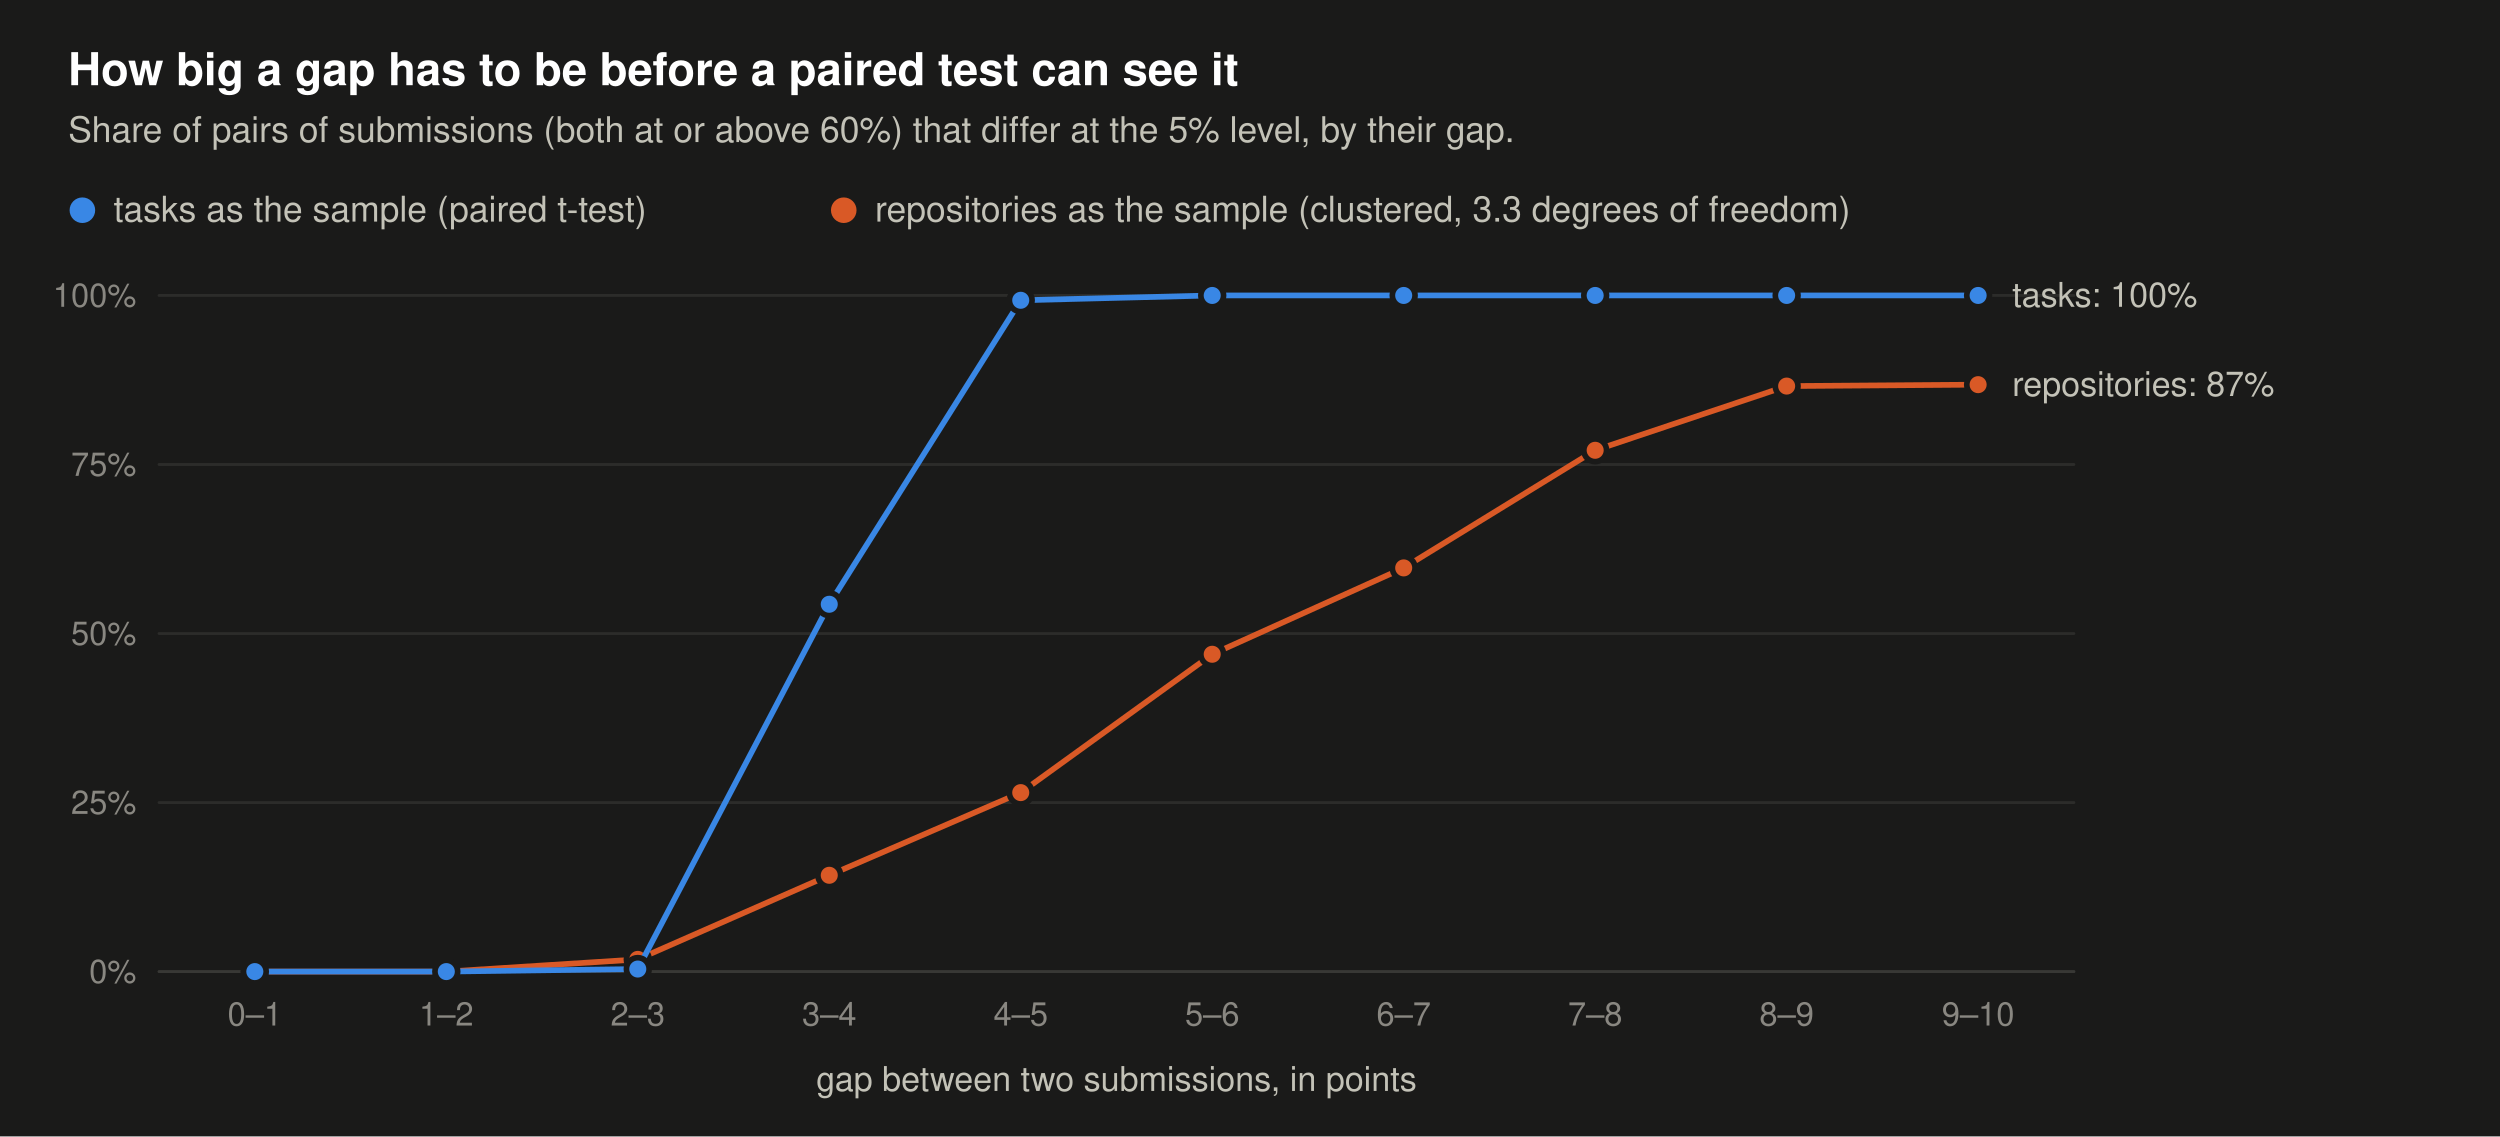
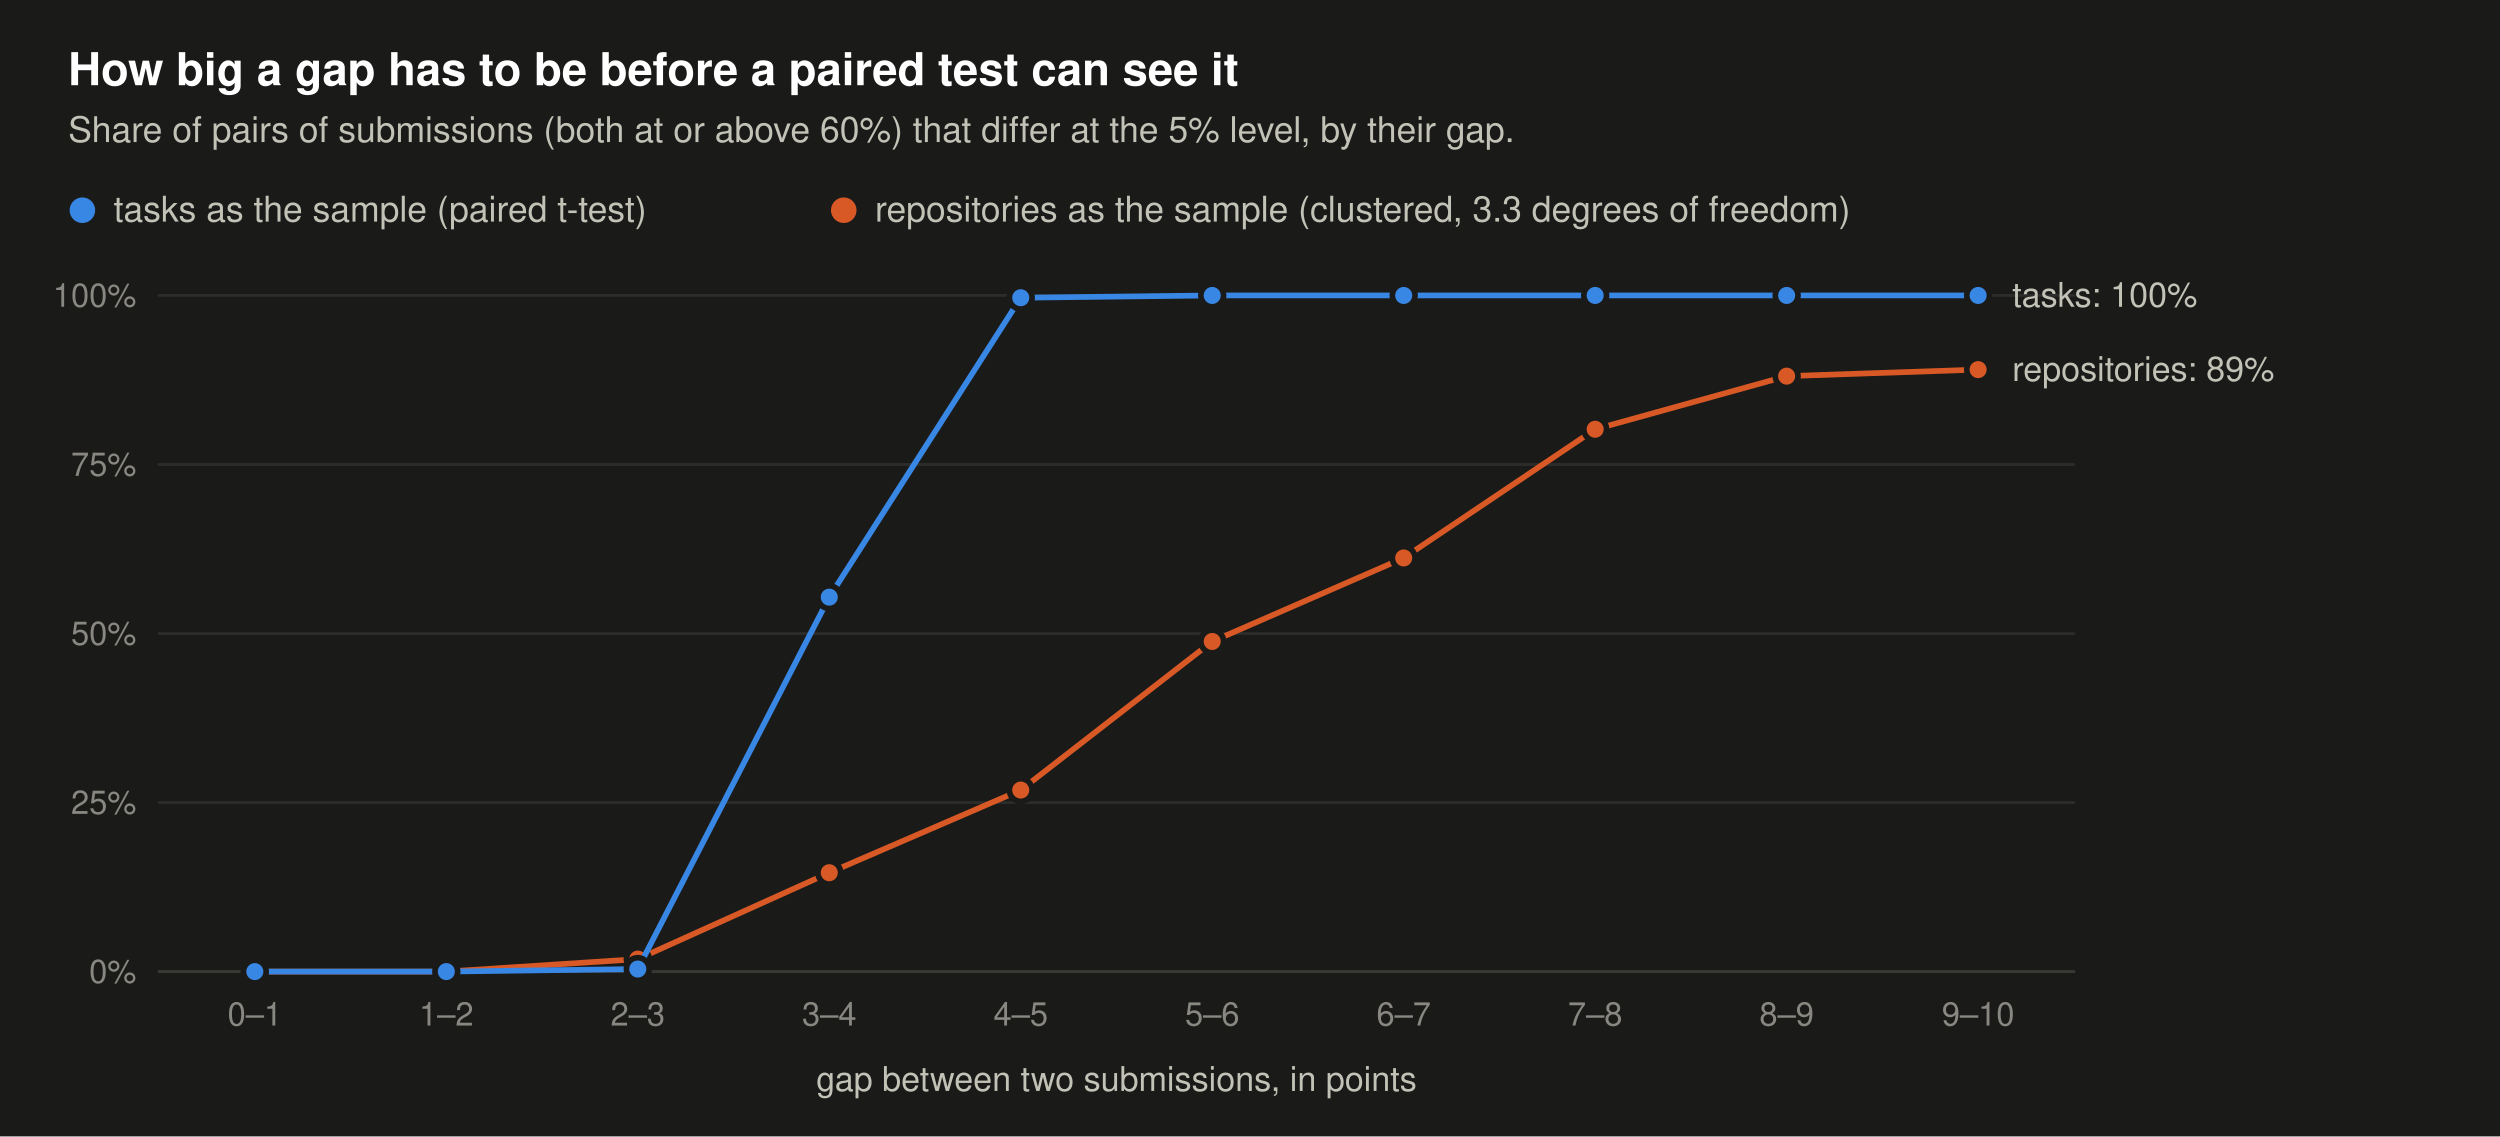
<svg xmlns="http://www.w3.org/2000/svg" viewBox="0 0 880 400" width="880" height="400" role="img" font-family="system-ui, -apple-system, 'Segoe UI', Helvetica, Arial, sans-serif">
  <rect width="880" height="400" fill="#1a1a19" />
  <text x="24.0" y="30.0" font-size="16" font-weight="600" fill="#ffffff" text-anchor="start">How big a gap has to be before a paired test can see it</text>
  <text x="24.0" y="50.0" font-size="12.5" font-weight="400" fill="#c3c2b7" text-anchor="start">Share of pairs of submissions (both at or above 60%) that differ at the 5% level, by their gap.</text>
  <circle cx="29.0" cy="74.0" r="4.5" fill="#3987e5" />
  <text x="40.0" y="78.0" font-size="12.5" font-weight="400" fill="#c3c2b7" text-anchor="start">tasks as the sample (paired t-test)</text>
  <circle cx="297.0" cy="74.0" r="4.5" fill="#d95926" />
  <text x="308.0" y="78.0" font-size="12.5" font-weight="400" fill="#c3c2b7" text-anchor="start">repositories as the sample (clustered, 3.3 degrees of freedom)</text>
  <line x1="56.0" y1="342.0" x2="730.0" y2="342.0" stroke="#2c2c2a" stroke-width="1" stroke-linecap="round" />
  <text x="48.0" y="346.0" font-size="11.5" font-weight="400" fill="#898781" text-anchor="end" font-variant-numeric="tabular-nums">0%</text>
  <line x1="56.0" y1="282.5" x2="730.0" y2="282.5" stroke="#2c2c2a" stroke-width="1" stroke-linecap="round" />
  <text x="48.0" y="286.5" font-size="11.5" font-weight="400" fill="#898781" text-anchor="end" font-variant-numeric="tabular-nums">25%</text>
  <line x1="56.0" y1="223.0" x2="730.0" y2="223.0" stroke="#2c2c2a" stroke-width="1" stroke-linecap="round" />
  <text x="48.0" y="227.0" font-size="11.5" font-weight="400" fill="#898781" text-anchor="end" font-variant-numeric="tabular-nums">50%</text>
  <line x1="56.0" y1="163.5" x2="730.0" y2="163.5" stroke="#2c2c2a" stroke-width="1" stroke-linecap="round" />
  <text x="48.0" y="167.5" font-size="11.5" font-weight="400" fill="#898781" text-anchor="end" font-variant-numeric="tabular-nums">75%</text>
  <line x1="56.0" y1="104.0" x2="730.0" y2="104.0" stroke="#2c2c2a" stroke-width="1" stroke-linecap="round" />
  <text x="48.0" y="108.0" font-size="11.5" font-weight="400" fill="#898781" text-anchor="end" font-variant-numeric="tabular-nums">100%</text>
  <line x1="56.0" y1="342.0" x2="730.0" y2="342.0" stroke="#383835" stroke-width="1" stroke-linecap="round" />
  <text x="89.7" y="361.0" font-size="11.5" font-weight="400" fill="#898781" text-anchor="middle">0–1</text>
  <text x="157.1" y="361.0" font-size="11.5" font-weight="400" fill="#898781" text-anchor="middle">1–2</text>
  <text x="224.5" y="361.0" font-size="11.5" font-weight="400" fill="#898781" text-anchor="middle">2–3</text>
  <text x="291.9" y="361.0" font-size="11.5" font-weight="400" fill="#898781" text-anchor="middle">3–4</text>
  <text x="359.3" y="361.0" font-size="11.5" font-weight="400" fill="#898781" text-anchor="middle">4–5</text>
  <text x="426.7" y="361.0" font-size="11.5" font-weight="400" fill="#898781" text-anchor="middle">5–6</text>
  <text x="494.1" y="361.0" font-size="11.5" font-weight="400" fill="#898781" text-anchor="middle">6–7</text>
  <text x="561.5" y="361.0" font-size="11.5" font-weight="400" fill="#898781" text-anchor="middle">7–8</text>
  <text x="628.9" y="361.0" font-size="11.5" font-weight="400" fill="#898781" text-anchor="middle">8–9</text>
  <text x="696.3" y="361.0" font-size="11.5" font-weight="400" fill="#898781" text-anchor="middle">9–10</text>
  <text x="393.0" y="384.0" font-size="12" font-weight="400" fill="#c3c2b7" text-anchor="middle">gap between two submissions, in points</text>
-   <path d="M89.7,342.0 L157.1,342.0 L224.5,337.7 L291.9,308.1 L359.3,279.0 L426.7,230.3 L494.1,199.9 L561.5,158.5 L628.9,135.9 L696.3,135.4" fill="none" stroke="#d95926" stroke-width="2" stroke-linejoin="round" stroke-linecap="round" />
+   <path d="M89.7,342.0 L157.1,342.0 L224.5,337.6 L291.9,307.2 L359.3,278.1 L426.7,225.8 L494.1,196.4 L561.5,151.1 L628.9,132.4 L696.3,130.1" fill="none" stroke="#d95926" stroke-width="2" stroke-linejoin="round" stroke-linecap="round" />
  <circle cx="89.7" cy="342.0" r="4" fill="#d95926" stroke="#1a1a19" stroke-width="2" />
  <circle cx="157.1" cy="342.0" r="4" fill="#d95926" stroke="#1a1a19" stroke-width="2" />
-   <circle cx="224.5" cy="337.7" r="4" fill="#d95926" stroke="#1a1a19" stroke-width="2" />
-   <circle cx="291.9" cy="308.1" r="4" fill="#d95926" stroke="#1a1a19" stroke-width="2" />
-   <circle cx="359.3" cy="279.0" r="4" fill="#d95926" stroke="#1a1a19" stroke-width="2" />
-   <circle cx="426.7" cy="230.3" r="4" fill="#d95926" stroke="#1a1a19" stroke-width="2" />
-   <circle cx="494.1" cy="199.9" r="4" fill="#d95926" stroke="#1a1a19" stroke-width="2" />
-   <circle cx="561.5" cy="158.5" r="4" fill="#d95926" stroke="#1a1a19" stroke-width="2" />
-   <circle cx="628.9" cy="135.9" r="4" fill="#d95926" stroke="#1a1a19" stroke-width="2" />
-   <circle cx="696.3" cy="135.4" r="4" fill="#d95926" stroke="#1a1a19" stroke-width="2" />
-   <text x="708.3" y="139.4" font-size="12" font-weight="400" fill="#c3c2b7" text-anchor="start">repositories: 87%</text>
-   <path d="M89.7,342.0 L157.1,342.0 L224.5,341.1 L291.9,212.7 L359.3,105.7 L426.7,104.0 L494.1,104.0 L561.5,104.0 L628.9,104.0 L696.3,104.0" fill="none" stroke="#3987e5" stroke-width="2" stroke-linejoin="round" stroke-linecap="round" />
+   <circle cx="224.5" cy="337.6" r="4" fill="#d95926" stroke="#1a1a19" stroke-width="2" />
+   <circle cx="291.9" cy="307.2" r="4" fill="#d95926" stroke="#1a1a19" stroke-width="2" />
+   <circle cx="359.3" cy="278.1" r="4" fill="#d95926" stroke="#1a1a19" stroke-width="2" />
+   <circle cx="426.7" cy="225.8" r="4" fill="#d95926" stroke="#1a1a19" stroke-width="2" />
+   <circle cx="494.1" cy="196.4" r="4" fill="#d95926" stroke="#1a1a19" stroke-width="2" />
+   <circle cx="561.5" cy="151.1" r="4" fill="#d95926" stroke="#1a1a19" stroke-width="2" />
+   <circle cx="628.9" cy="132.4" r="4" fill="#d95926" stroke="#1a1a19" stroke-width="2" />
+   <circle cx="696.3" cy="130.1" r="4" fill="#d95926" stroke="#1a1a19" stroke-width="2" />
+   <text x="708.3" y="134.1" font-size="12" font-weight="400" fill="#c3c2b7" text-anchor="start">repositories: 89%</text>
+   <path d="M89.7,342.0 L157.1,342.0 L224.5,341.1 L291.9,210.2 L359.3,104.8 L426.7,104.0 L494.1,104.0 L561.5,104.0 L628.9,104.0 L696.3,104.0" fill="none" stroke="#3987e5" stroke-width="2" stroke-linejoin="round" stroke-linecap="round" />
  <circle cx="89.7" cy="342.0" r="4" fill="#3987e5" stroke="#1a1a19" stroke-width="2" />
  <circle cx="157.1" cy="342.0" r="4" fill="#3987e5" stroke="#1a1a19" stroke-width="2" />
  <circle cx="224.5" cy="341.1" r="4" fill="#3987e5" stroke="#1a1a19" stroke-width="2" />
-   <circle cx="291.9" cy="212.7" r="4" fill="#3987e5" stroke="#1a1a19" stroke-width="2" />
-   <circle cx="359.3" cy="105.7" r="4" fill="#3987e5" stroke="#1a1a19" stroke-width="2" />
+   <circle cx="291.9" cy="210.2" r="4" fill="#3987e5" stroke="#1a1a19" stroke-width="2" />
+   <circle cx="359.3" cy="104.8" r="4" fill="#3987e5" stroke="#1a1a19" stroke-width="2" />
  <circle cx="426.7" cy="104.0" r="4" fill="#3987e5" stroke="#1a1a19" stroke-width="2" />
  <circle cx="494.1" cy="104.0" r="4" fill="#3987e5" stroke="#1a1a19" stroke-width="2" />
  <circle cx="561.5" cy="104.0" r="4" fill="#3987e5" stroke="#1a1a19" stroke-width="2" />
  <circle cx="628.9" cy="104.0" r="4" fill="#3987e5" stroke="#1a1a19" stroke-width="2" />
  <circle cx="696.3" cy="104.0" r="4" fill="#3987e5" stroke="#1a1a19" stroke-width="2" />
  <text x="708.3" y="108.0" font-size="12" font-weight="400" fill="#c3c2b7" text-anchor="start">tasks: 100%</text>
</svg>
